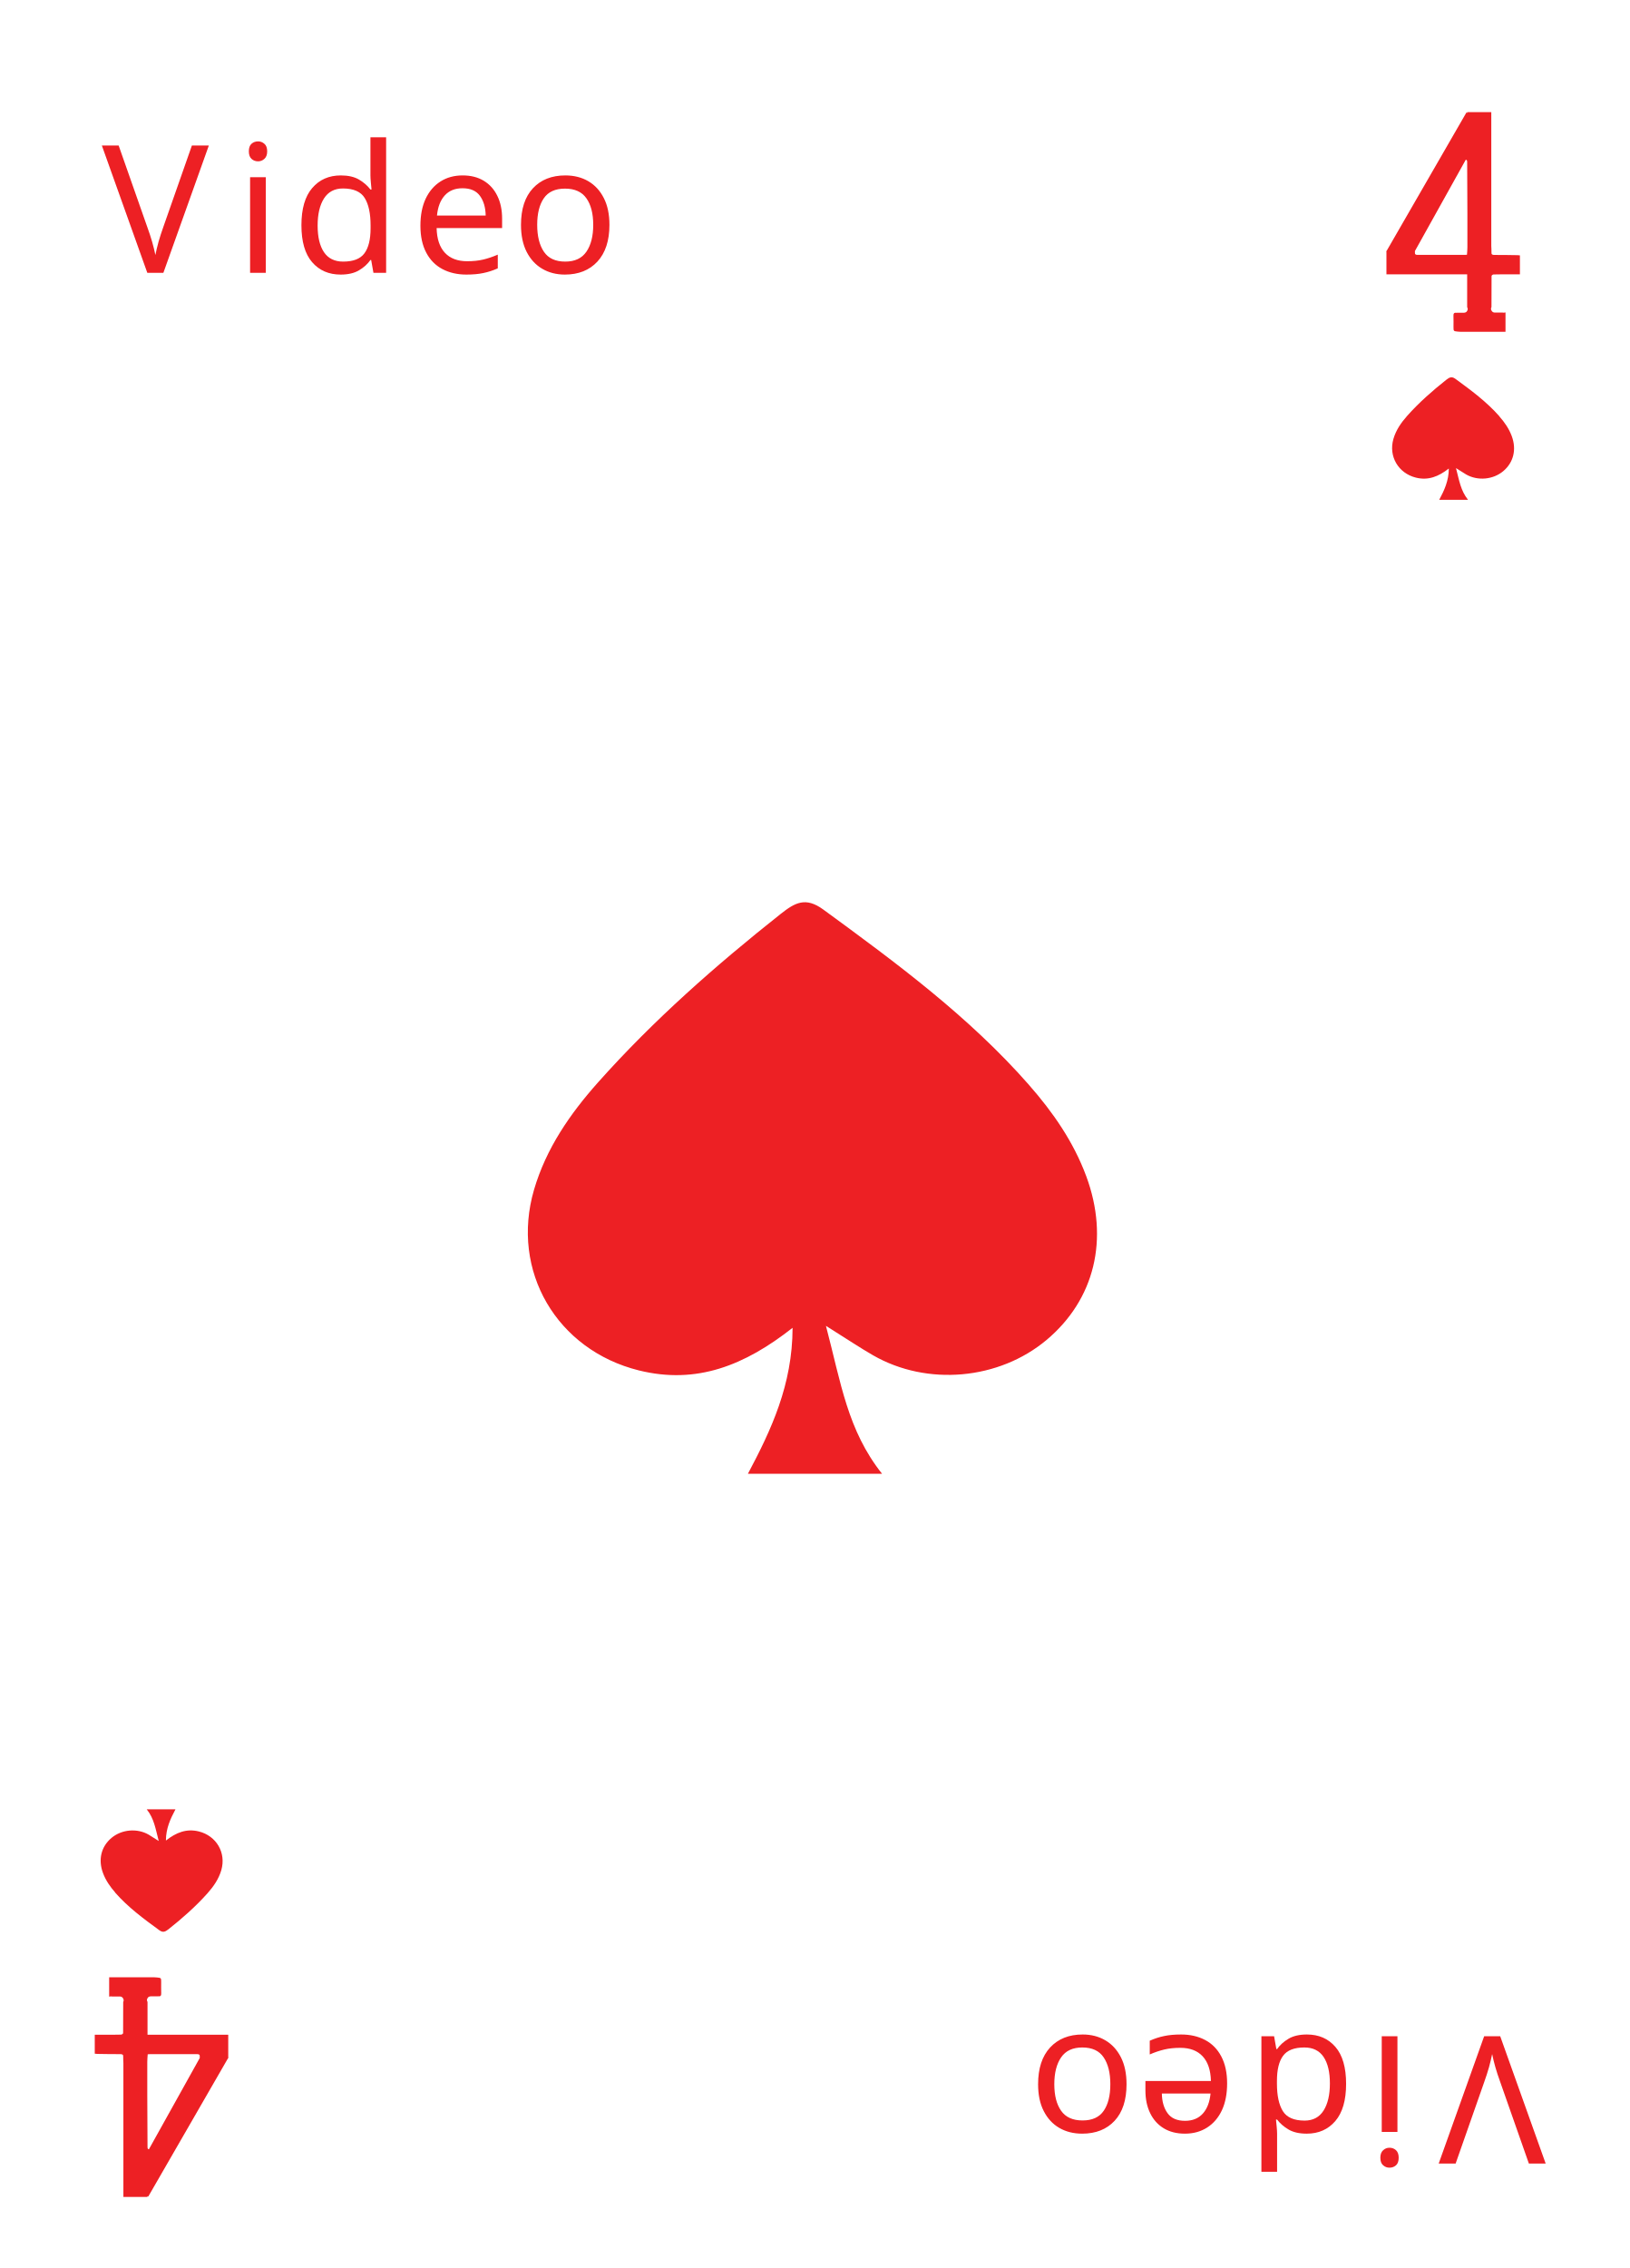
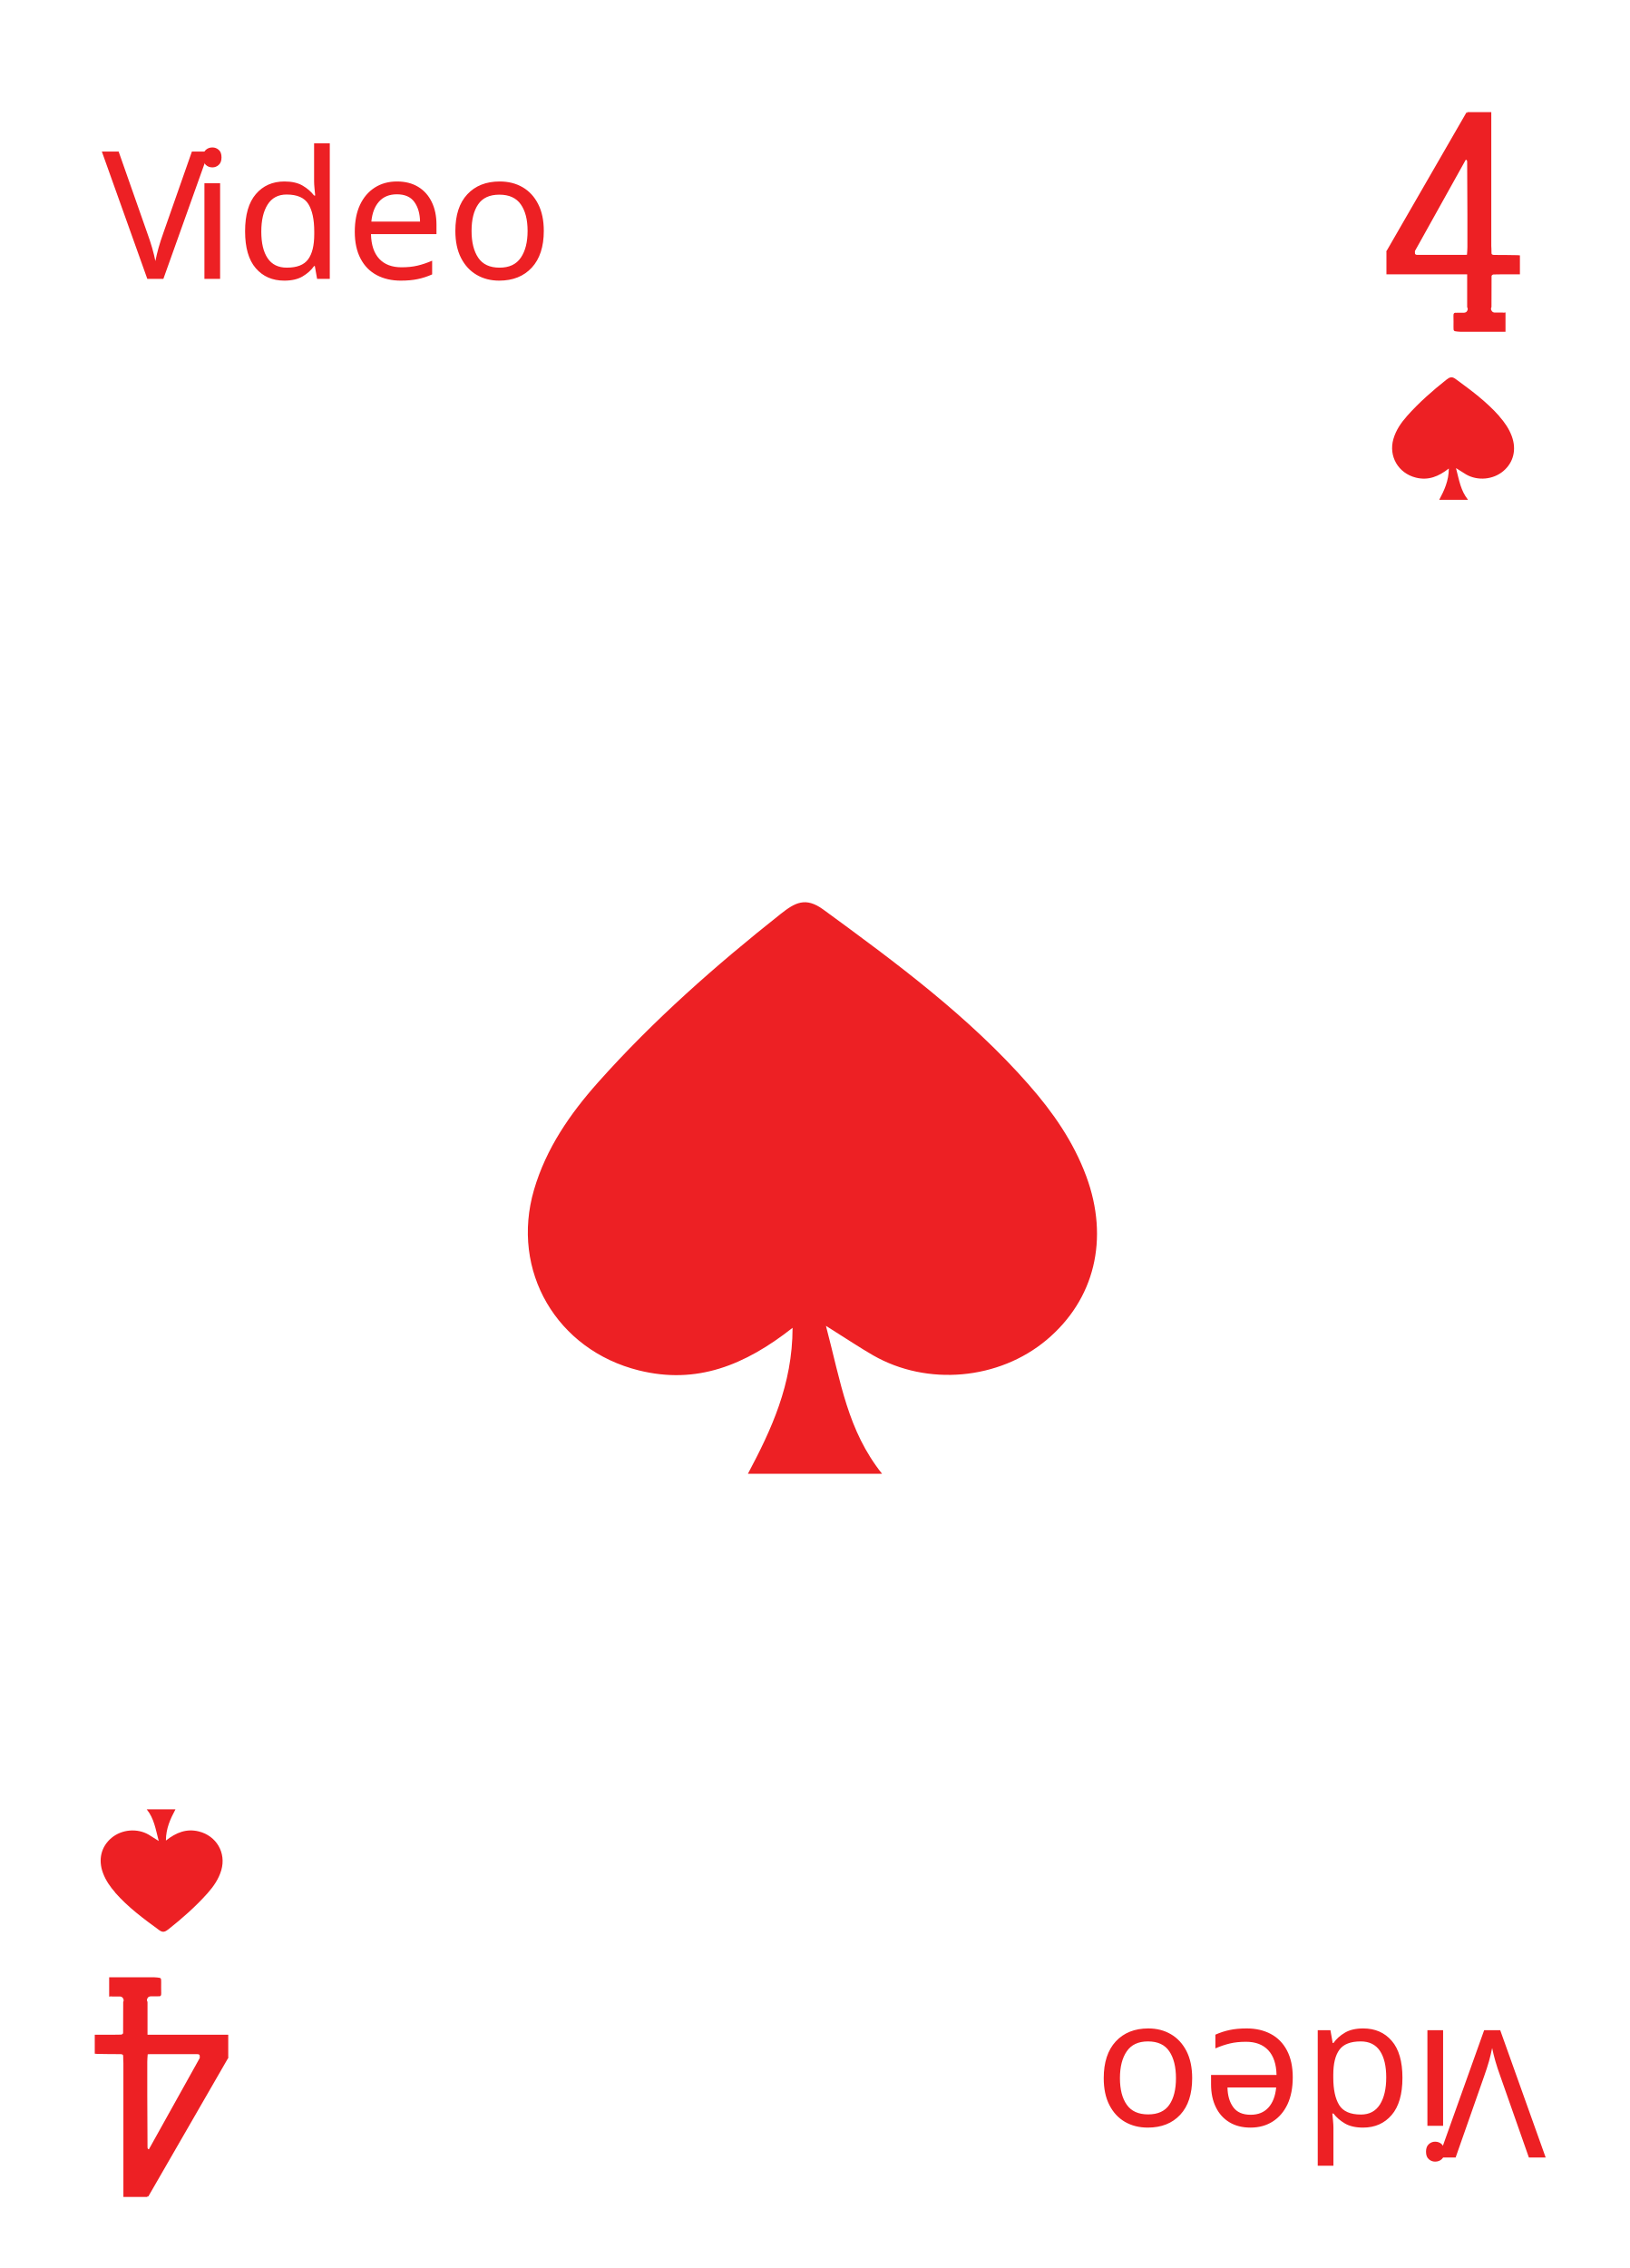
<svg xmlns="http://www.w3.org/2000/svg" id="Layer_1" data-name="Layer 1" viewBox="0 0 347.21 483.16">
  <defs>
    <style>
-       .cls-1 {
-         letter-spacing: -.03em;
+       .cls-1, .cls-2 {
+         fill: #ed2024;
      }

      .cls-2 {
-         letter-spacing: -.02em;
+         font-family: PalaceRegular, Palace;
+         font-size: 38px;
      }

      .cls-3 {
-         stroke-width: 0px;
-       }
- 
-       .cls-3, .cls-4 {
-         fill: #ed2024;
-       }
- 
-       .cls-4 {
-         font-family: KiromeRegular, Kirome;
-         font-size: 38px;
+         letter-spacing: -.03em;
      }
    </style>
  </defs>
-   <path class="cls-3" d="M323.4,54.36c-1.67-.02-3.33-.06-5-.05-.44,0-.66-.09-.62-.58.03-.44-.04-.88-.04-1.33,0-9.1,0-18.19,0-27.29,0-.4,0-.8,0-1.22h-5.12c0,.06,0,.12-.01.18l-.17-.1-16.99,29.46s-.03,0-.05,0v.09l-.04.08.04.03v4.81h17.2v6.99c.07.12.11.25.12.39,0,.2-.1.43-.23.57s-.36.23-.57.23h-1.43s-.03,0-.04,0c-.06.01-.1.02-.14.02-.54-.08-.65.19-.63.68.04.78,0,1.56.01,2.34,0,.88.01.89.86.98.19.02.39.04.58.04,2.72,0,5.43,0,8.15,0,.49,0,.98,0,1.49,0v-4.12c-.27.07-.47.07-.62.03h-1.67c-.45,0-.78-.37-.8-.8,0-.14.04-.26.1-.37,0-2.25,0-4.45.02-6.64,0-.11.27-.31.41-.31,1.15-.03,2.31-.03,3.46-.03.72,0,1.44,0,2.17,0v-4.04c-.18-.01-.32-.02-.46-.03ZM299.23,50.09s-.04.06-.05.09l.05-.09ZM312.57,54.27c-.19.01-.36.03-.53.03-3.34,0-6.67,0-10.01,0-.45,0-.59-.13-.56-.57,0-.08,0-.17,0-.25l10.84-19.46c.23.05.29.21.29.49.01,3.71.04,7.42.05,11.13,0,2.34.01,4.69,0,7.03,0,.51-.05,1.02-.09,1.58Z" />
-   <path class="cls-3" d="M319.5,88.72c-2.74-3.12-6.06-5.57-9.4-8.01-.81-.59-1.29-.31-1.95.2-2.97,2.35-5.81,4.85-8.33,7.68-1.28,1.44-2.38,3.02-2.93,4.91-1.08,3.71,1.04,7.31,4.78,8.25,2.64.66,4.84-.23,7.02-1.94,0,2.6-.98,4.67-2.04,6.66h6.13c-1.58-1.99-1.87-4.13-2.56-6.75,1.02.64,1.58,1.01,2.15,1.35,2.47,1.42,5.75,1.12,7.92-.7,2.2-1.85,2.87-4.62,1.81-7.47-.58-1.57-1.52-2.92-2.61-4.16Z" />
-   <path class="cls-3" d="M219.25,231.13c-12.79-14.57-28.28-26-43.84-37.37-3.78-2.76-6.04-1.46-9.08.94-13.86,10.98-27.1,22.63-38.87,35.84-5.99,6.72-11.1,14.1-13.68,22.92-5.05,17.3,4.85,34.13,22.33,38.48,12.31,3.06,22.59-1.07,32.76-9.07-.02,12.13-4.56,21.77-9.52,31.1h28.59c-7.36-9.27-8.74-19.29-11.96-31.52,4.76,2.99,7.35,4.73,10.05,6.28,11.53,6.62,26.81,5.23,36.96-3.28,10.26-8.61,13.39-21.54,8.45-34.88-2.71-7.32-7.09-13.63-12.19-19.43Z" />
-   <text class="cls-4" transform="translate(21.7 58.12)">
-     <tspan x="0" y="0">V</tspan>
-     <tspan class="cls-1" x="28.35" y="0">i</tspan>
-     <tspan class="cls-2" x="40.43" y="0">d</tspan>
-     <tspan x="65.78" y="0">eo</tspan>
+   <path class="cls-1" d="M323.4,54.36c-1.67-.02-3.33-.06-5-.05-.44,0-.66-.09-.62-.58.03-.44-.04-.88-.04-1.33,0-9.1,0-18.19,0-27.29,0-.4,0-.8,0-1.22h-5.12c0,.06,0,.12-.01.18l-.17-.1-16.99,29.46s-.03,0-.05,0v.09l-.04.08.04.03v4.81h17.2v6.99c.07.12.11.25.12.39,0,.2-.1.43-.23.57s-.36.23-.57.23h-1.43s-.03,0-.04,0c-.06.01-.1.02-.14.02-.54-.08-.65.19-.63.68.04.78,0,1.56.01,2.34,0,.88.01.89.86.98.19.02.39.04.58.04,2.72,0,5.43,0,8.15,0,.49,0,.98,0,1.49,0v-4.12c-.27.07-.47.07-.62.03h-1.67c-.45,0-.78-.37-.8-.8,0-.14.04-.26.1-.37,0-2.25,0-4.45.02-6.64,0-.11.27-.31.41-.31,1.15-.03,2.31-.03,3.46-.03.72,0,1.44,0,2.17,0v-4.04c-.18-.01-.32-.02-.46-.03ZM299.23,50.09s-.04.06-.05.09l.05-.09ZM312.57,54.27c-.19.01-.36.03-.53.03-3.34,0-6.67,0-10.01,0-.45,0-.59-.13-.56-.57,0-.08,0-.17,0-.25l10.84-19.46c.23.05.29.21.29.49.01,3.71.04,7.42.05,11.13,0,2.34.01,4.69,0,7.03,0,.51-.05,1.02-.09,1.58Z" />
+   <path class="cls-1" d="M319.5,88.72c-2.74-3.12-6.06-5.57-9.4-8.01-.81-.59-1.29-.31-1.95.2-2.97,2.35-5.81,4.85-8.33,7.68-1.28,1.44-2.38,3.02-2.93,4.91-1.08,3.71,1.04,7.31,4.78,8.25,2.64.66,4.84-.23,7.02-1.94,0,2.6-.98,4.67-2.04,6.66h6.13c-1.58-1.99-1.87-4.13-2.56-6.75,1.02.64,1.58,1.01,2.15,1.35,2.47,1.42,5.75,1.12,7.92-.7,2.2-1.85,2.87-4.62,1.81-7.47-.58-1.57-1.52-2.92-2.61-4.16Z" />
+   <path class="cls-1" d="M219.25,231.13c-12.79-14.57-28.28-26-43.84-37.37-3.78-2.76-6.04-1.46-9.08.94-13.86,10.98-27.1,22.63-38.87,35.84-5.99,6.72-11.1,14.1-13.68,22.92-5.05,17.3,4.85,34.13,22.33,38.48,12.31,3.06,22.59-1.07,32.76-9.07-.02,12.13-4.56,21.77-9.52,31.1h28.59c-7.36-9.27-8.74-19.29-11.96-31.52,4.76,2.99,7.35,4.73,10.05,6.28,11.53,6.62,26.81,5.23,36.96-3.28,10.26-8.61,13.39-21.54,8.45-34.88-2.71-7.32-7.09-13.63-12.19-19.43Z" />
+   <text class="cls-2" transform="translate(21.7 59.41)">
+     <tspan class="cls-3" x="0" y="0">V</tspan>
+     <tspan x="18.62" y="0">ideo</tspan>
  </text>
-   <path class="cls-3" d="M20.63,437.55c1.67.02,3.33.06,5,.05.44,0,.66.09.62.58-.03.44.04.88.04,1.33,0,9.1,0,18.19,0,27.29,0,.4,0,.8,0,1.22h5.12c0-.06,0-.12.01-.18l.17.1,16.99-29.46s.03,0,.05,0v-.09l.04-.08-.04-.03v-4.81h-17.2v-6.99c-.07-.12-.11-.25-.12-.39,0-.2.1-.43.23-.57s.36-.23.57-.23h1.43s.03,0,.04,0c.06-.01.1-.02.14-.02.54.08.65-.19.63-.68-.04-.78,0-1.56-.01-2.34,0-.88-.01-.89-.86-.98-.19-.02-.39-.04-.58-.04-2.72,0-5.43,0-8.15,0-.49,0-.98,0-1.49,0v4.12c.27-.07.47-.07.62-.03h1.67c.45,0,.78.37.8.8,0,.14-.04.26-.1.37,0,2.25,0,4.45-.02,6.64,0,.11-.27.31-.41.31-1.15.03-2.31.03-3.46.03-.72,0-1.44,0-2.17,0v4.04c.18.01.32.02.46.03ZM44.8,441.82s.04-.06.05-.09l-.05.09ZM31.46,437.63c.19-.01.36-.03.53-.03,3.34,0,6.67,0,10.01,0,.45,0,.59.13.56.57,0,.08,0,.17,0,.25l-10.84,19.46c-.23-.05-.29-.21-.29-.49-.01-3.71-.04-7.42-.05-11.13,0-2.34-.01-4.69,0-7.03,0-.51.05-1.02.09-1.58Z" />
-   <path class="cls-3" d="M24.54,403.19c2.74,3.12,6.06,5.57,9.4,8.01.81.59,1.29.31,1.95-.2,2.97-2.35,5.81-4.85,8.33-7.68,1.28-1.44,2.38-3.02,2.93-4.91,1.08-3.71-1.04-7.31-4.78-8.25-2.64-.66-4.84.23-7.02,1.94,0-2.6.98-4.67,2.04-6.66h-6.13c1.58,1.99,1.87,4.13,2.56,6.75-1.02-.64-1.58-1.01-2.15-1.35-2.47-1.42-5.75-1.12-7.92.7-2.2,1.85-2.87,4.62-1.81,7.47.58,1.57,1.52,2.92,2.61,4.16Z" />
-   <text class="cls-4" transform="translate(329.33 433.79) rotate(-180)">
-     <tspan x="0" y="0">V</tspan>
-     <tspan class="cls-1" x="28.35" y="0">i</tspan>
-     <tspan class="cls-2" x="40.43" y="0">d</tspan>
-     <tspan x="65.78" y="0">eo</tspan>
+   <path class="cls-1" d="M20.63,437.55c1.67.02,3.33.06,5,.05.44,0,.66.09.62.58-.03.44.04.88.04,1.33,0,9.1,0,18.19,0,27.29,0,.4,0,.8,0,1.22h5.12c0-.06,0-.12.01-.18l.17.1,16.99-29.46s.03,0,.05,0v-.09l.04-.08-.04-.03v-4.81h-17.2v-6.99c-.07-.12-.11-.25-.12-.39,0-.2.1-.43.23-.57s.36-.23.57-.23h1.43s.03,0,.04,0c.06-.01.1-.02.14-.02.54.08.65-.19.63-.68-.04-.78,0-1.56-.01-2.34,0-.88-.01-.89-.86-.98-.19-.02-.39-.04-.58-.04-2.72,0-5.43,0-8.15,0-.49,0-.98,0-1.49,0v4.12c.27-.07.47-.07.62-.03h1.67c.45,0,.78.37.8.8,0,.14-.04.26-.1.37,0,2.25,0,4.45-.02,6.64,0,.11-.27.31-.41.31-1.15.03-2.31.03-3.46.03-.72,0-1.44,0-2.17,0v4.04c.18.01.32.02.46.03ZM44.8,441.82s.04-.06.05-.09l-.05.09ZM31.46,437.63c.19-.01.36-.03.53-.03,3.34,0,6.67,0,10.01,0,.45,0,.59.13.56.57,0,.08,0,.17,0,.25l-10.84,19.46c-.23-.05-.29-.21-.29-.49-.01-3.71-.04-7.42-.05-11.13,0-2.34-.01-4.69,0-7.03,0-.51.05-1.02.09-1.58Z" />
+   <path class="cls-1" d="M24.54,403.19c2.74,3.12,6.06,5.57,9.4,8.01.81.59,1.29.31,1.95-.2,2.97-2.35,5.81-4.85,8.33-7.68,1.28-1.44,2.38-3.02,2.93-4.91,1.08-3.71-1.04-7.31-4.78-8.25-2.64-.66-4.84.23-7.02,1.94,0-2.6.98-4.67,2.04-6.66h-6.13c1.58,1.99,1.87,4.13,2.56,6.75-1.02-.64-1.58-1.01-2.15-1.35-2.47-1.42-5.75-1.12-7.92.7-2.2,1.85-2.87,4.62-1.81,7.47.58,1.57,1.52,2.92,2.61,4.16Z" />
+   <text class="cls-2" transform="translate(329.33 432.5) rotate(-180)">
+     <tspan class="cls-3" x="0" y="0">V</tspan>
+     <tspan x="18.62" y="0">ideo</tspan>
  </text>
</svg>
